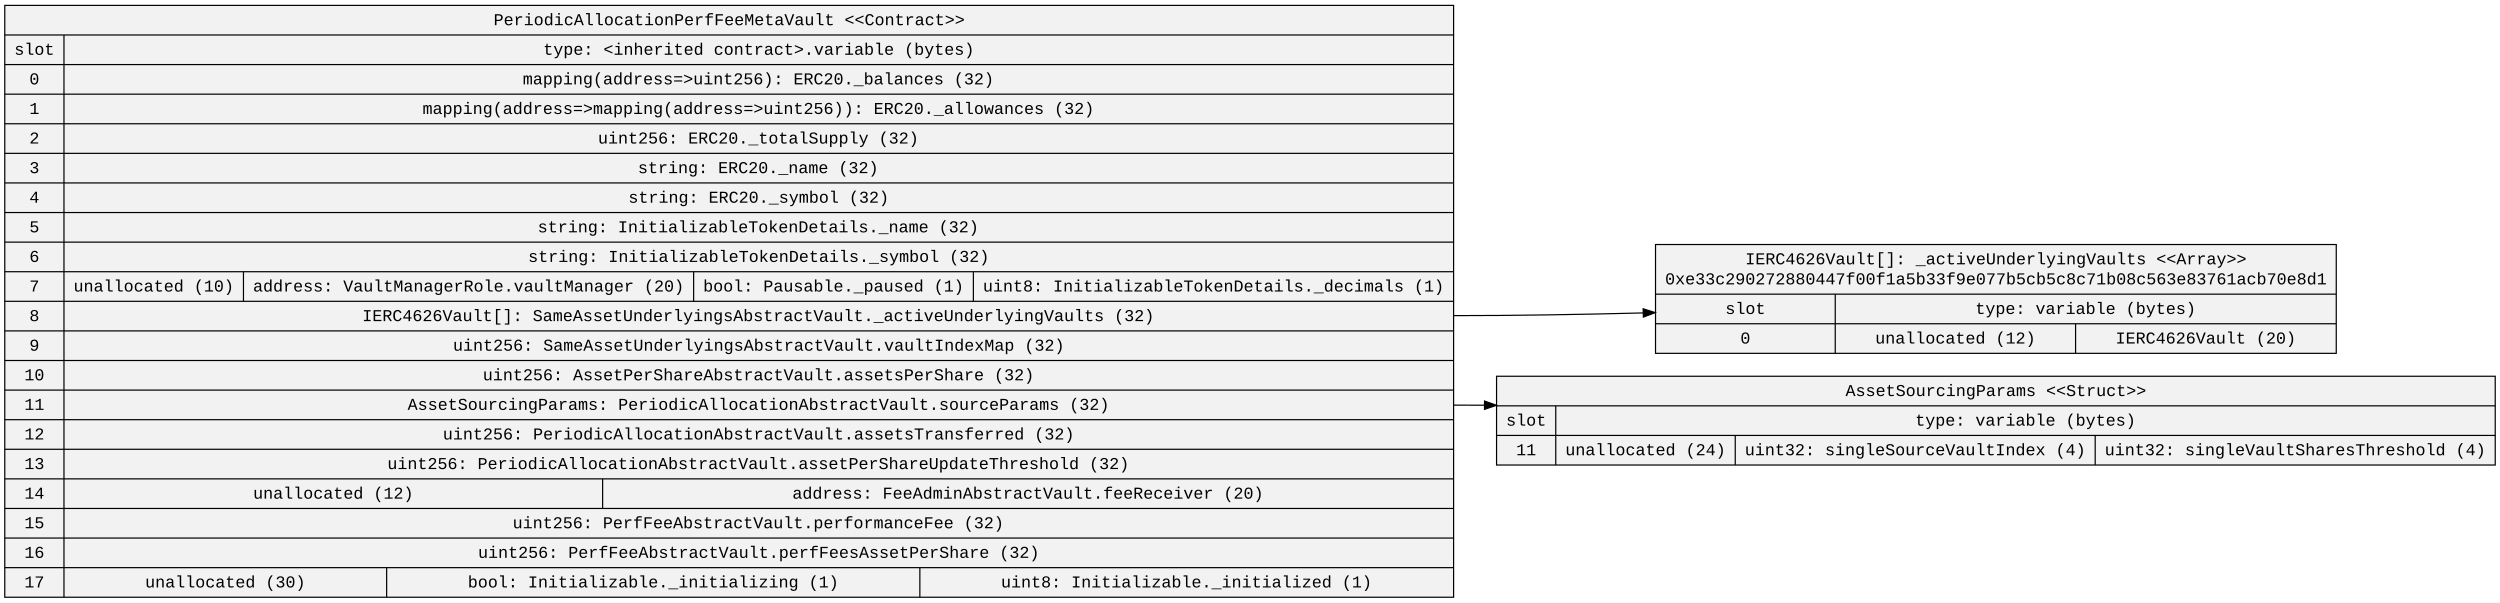
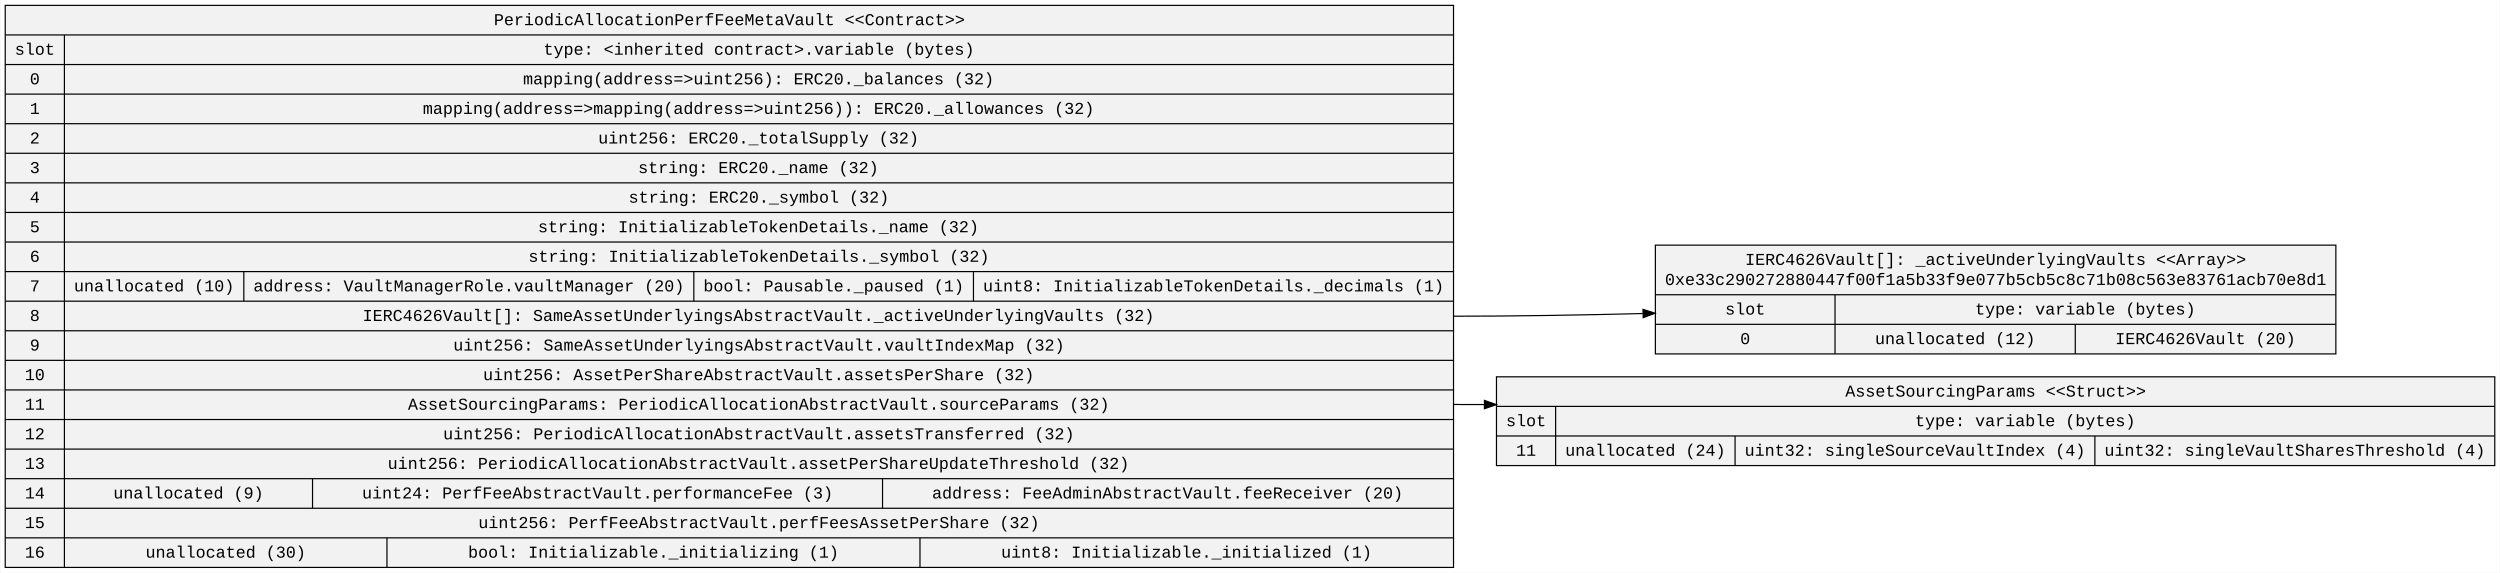
- <svg xmlns="http://www.w3.org/2000/svg" width="2095pt" height="505pt" viewBox="0.00 0.00 2095.11 505.00">
-   <g id="graph0" class="graph" transform="scale(1 1) rotate(0) translate(4 501)">
-     <polygon fill="white" stroke="transparent" points="-4,4 -4,-501 2091.11,-501 2091.11,4 -4,4" />
+ <svg xmlns="http://www.w3.org/2000/svg" width="2095pt" height="480pt" viewBox="0.00 0.00 2095.11 480.20">
+   <g id="graph0" class="graph" transform="scale(1 1) rotate(0) translate(4 476.2)">
+     <polygon fill="white" stroke="transparent" points="-4,4 -4,-476.2 2091.11,-476.2 2091.11,4 -4,4" />
    <g id="node1" class="node">
-       <polygon fill="#f2f2f2" stroke="black" points="0,-0.5 0,-496.5 1214.18,-496.5 1214.18,-0.5 0,-0.5" />
-       <text text-anchor="middle" x="607.09" y="-479.9" font-family="Courier New" font-size="14.00">PeriodicAllocationPerfFeeMetaVault &lt;&lt;Contract&gt;&gt;</text>
-       <polyline fill="none" stroke="black" points="0,-471.7 1214.18,-471.7 " />
-       <text text-anchor="middle" x="24.8" y="-455.1" font-family="Courier New" font-size="14.00">slot</text>
-       <polyline fill="none" stroke="black" points="0,-446.9 49.61,-446.9 " />
-       <text text-anchor="middle" x="24.8" y="-430.3" font-family="Courier New" font-size="14.00">0</text>
+       <polygon fill="#f2f2f2" stroke="black" points="0,-0.5 0,-471.7 1214.18,-471.7 1214.18,-0.5 0,-0.5" />
+       <text text-anchor="middle" x="607.09" y="-455.1" font-family="Courier New" font-size="14.00">PeriodicAllocationPerfFeeMetaVault &lt;&lt;Contract&gt;&gt;</text>
+       <polyline fill="none" stroke="black" points="0,-446.9 1214.18,-446.9 " />
+       <text text-anchor="middle" x="24.8" y="-430.3" font-family="Courier New" font-size="14.00">slot</text>
      <polyline fill="none" stroke="black" points="0,-422.1 49.61,-422.1 " />
-       <text text-anchor="middle" x="24.8" y="-405.5" font-family="Courier New" font-size="14.00">1</text>
+       <text text-anchor="middle" x="24.8" y="-405.5" font-family="Courier New" font-size="14.00">0</text>
      <polyline fill="none" stroke="black" points="0,-397.3 49.61,-397.3 " />
-       <text text-anchor="middle" x="24.8" y="-380.7" font-family="Courier New" font-size="14.00">2</text>
+       <text text-anchor="middle" x="24.8" y="-380.7" font-family="Courier New" font-size="14.00">1</text>
      <polyline fill="none" stroke="black" points="0,-372.5 49.61,-372.5 " />
-       <text text-anchor="middle" x="24.8" y="-355.9" font-family="Courier New" font-size="14.00">3</text>
+       <text text-anchor="middle" x="24.8" y="-355.9" font-family="Courier New" font-size="14.00">2</text>
      <polyline fill="none" stroke="black" points="0,-347.7 49.61,-347.7 " />
-       <text text-anchor="middle" x="24.8" y="-331.1" font-family="Courier New" font-size="14.00">4</text>
+       <text text-anchor="middle" x="24.8" y="-331.1" font-family="Courier New" font-size="14.00">3</text>
      <polyline fill="none" stroke="black" points="0,-322.9 49.61,-322.9 " />
-       <text text-anchor="middle" x="24.8" y="-306.3" font-family="Courier New" font-size="14.00">5</text>
+       <text text-anchor="middle" x="24.8" y="-306.3" font-family="Courier New" font-size="14.00">4</text>
      <polyline fill="none" stroke="black" points="0,-298.1 49.61,-298.1 " />
-       <text text-anchor="middle" x="24.8" y="-281.5" font-family="Courier New" font-size="14.00">6</text>
+       <text text-anchor="middle" x="24.8" y="-281.5" font-family="Courier New" font-size="14.00">5</text>
      <polyline fill="none" stroke="black" points="0,-273.3 49.61,-273.3 " />
-       <text text-anchor="middle" x="24.8" y="-256.7" font-family="Courier New" font-size="14.00">7</text>
+       <text text-anchor="middle" x="24.8" y="-256.7" font-family="Courier New" font-size="14.00">6</text>
      <polyline fill="none" stroke="black" points="0,-248.5 49.61,-248.5 " />
-       <text text-anchor="middle" x="24.8" y="-231.9" font-family="Courier New" font-size="14.00">8</text>
+       <text text-anchor="middle" x="24.8" y="-231.9" font-family="Courier New" font-size="14.00">7</text>
      <polyline fill="none" stroke="black" points="0,-223.7 49.61,-223.7 " />
-       <text text-anchor="middle" x="24.8" y="-207.1" font-family="Courier New" font-size="14.00">9</text>
+       <text text-anchor="middle" x="24.8" y="-207.1" font-family="Courier New" font-size="14.00">8</text>
      <polyline fill="none" stroke="black" points="0,-198.9 49.61,-198.9 " />
-       <text text-anchor="middle" x="24.8" y="-182.3" font-family="Courier New" font-size="14.00">10</text>
+       <text text-anchor="middle" x="24.8" y="-182.3" font-family="Courier New" font-size="14.00">9</text>
      <polyline fill="none" stroke="black" points="0,-174.1 49.61,-174.1 " />
-       <text text-anchor="middle" x="24.8" y="-157.5" font-family="Courier New" font-size="14.00">11</text>
+       <text text-anchor="middle" x="24.8" y="-157.5" font-family="Courier New" font-size="14.00">10</text>
      <polyline fill="none" stroke="black" points="0,-149.3 49.61,-149.3 " />
-       <text text-anchor="middle" x="24.8" y="-132.7" font-family="Courier New" font-size="14.00">12</text>
+       <text text-anchor="middle" x="24.8" y="-132.7" font-family="Courier New" font-size="14.00">11</text>
      <polyline fill="none" stroke="black" points="0,-124.5 49.61,-124.5 " />
-       <text text-anchor="middle" x="24.8" y="-107.9" font-family="Courier New" font-size="14.00">13</text>
+       <text text-anchor="middle" x="24.8" y="-107.9" font-family="Courier New" font-size="14.00">12</text>
      <polyline fill="none" stroke="black" points="0,-99.7 49.61,-99.7 " />
-       <text text-anchor="middle" x="24.8" y="-83.1" font-family="Courier New" font-size="14.00">14</text>
+       <text text-anchor="middle" x="24.8" y="-83.1" font-family="Courier New" font-size="14.00">13</text>
      <polyline fill="none" stroke="black" points="0,-74.9 49.61,-74.9 " />
-       <text text-anchor="middle" x="24.8" y="-58.3" font-family="Courier New" font-size="14.00">15</text>
+       <text text-anchor="middle" x="24.8" y="-58.3" font-family="Courier New" font-size="14.00">14</text>
      <polyline fill="none" stroke="black" points="0,-50.1 49.61,-50.1 " />
-       <text text-anchor="middle" x="24.8" y="-33.5" font-family="Courier New" font-size="14.00">16</text>
+       <text text-anchor="middle" x="24.8" y="-33.5" font-family="Courier New" font-size="14.00">15</text>
      <polyline fill="none" stroke="black" points="0,-25.3 49.61,-25.3 " />
-       <text text-anchor="middle" x="24.8" y="-8.7" font-family="Courier New" font-size="14.00">17</text>
-       <polyline fill="none" stroke="black" points="49.61,-0.5 49.61,-471.7 " />
-       <text text-anchor="middle" x="631.9" y="-455.1" font-family="Courier New" font-size="14.00">type: &lt;inherited contract&gt;.variable (bytes)</text>
-       <polyline fill="none" stroke="black" points="49.61,-446.9 1214.18,-446.9 " />
-       <text text-anchor="middle" x="631.54" y="-430.3" font-family="Courier New" font-size="14.00">mapping(address=&gt;uint256): ERC20._balances (32)</text>
+       <text text-anchor="middle" x="24.8" y="-8.7" font-family="Courier New" font-size="14.00">16</text>
+       <polyline fill="none" stroke="black" points="49.61,-0.5 49.61,-446.9 " />
+       <text text-anchor="middle" x="631.9" y="-430.3" font-family="Courier New" font-size="14.00">type: &lt;inherited contract&gt;.variable (bytes)</text>
      <polyline fill="none" stroke="black" points="49.61,-422.1 1214.18,-422.1 " />
-       <text text-anchor="middle" x="631.55" y="-405.5" font-family="Courier New" font-size="14.00">mapping(address=&gt;mapping(address=&gt;uint256)): ERC20._allowances (32)</text>
+       <text text-anchor="middle" x="631.54" y="-405.5" font-family="Courier New" font-size="14.00">mapping(address=&gt;uint256): ERC20._balances (32)</text>
      <polyline fill="none" stroke="black" points="49.61,-397.3 1214.18,-397.3 " />
-       <text text-anchor="middle" x="631.53" y="-380.7" font-family="Courier New" font-size="14.00">uint256: ERC20._totalSupply (32)</text>
+       <text text-anchor="middle" x="631.55" y="-380.7" font-family="Courier New" font-size="14.00">mapping(address=&gt;mapping(address=&gt;uint256)): ERC20._allowances (32)</text>
      <polyline fill="none" stroke="black" points="49.61,-372.5 1214.18,-372.5 " />
-       <text text-anchor="middle" x="631.42" y="-355.9" font-family="Courier New" font-size="14.00">string: ERC20._name (32)</text>
+       <text text-anchor="middle" x="631.53" y="-355.9" font-family="Courier New" font-size="14.00">uint256: ERC20._totalSupply (32)</text>
      <polyline fill="none" stroke="black" points="49.61,-347.7 1214.18,-347.7 " />
-       <text text-anchor="middle" x="631.82" y="-331.1" font-family="Courier New" font-size="14.00">string: ERC20._symbol (32)</text>
+       <text text-anchor="middle" x="631.42" y="-331.1" font-family="Courier New" font-size="14.00">string: ERC20._name (32)</text>
      <polyline fill="none" stroke="black" points="49.61,-322.9 1214.18,-322.9 " />
-       <text text-anchor="middle" x="631.44" y="-306.3" font-family="Courier New" font-size="14.00">string: InitializableTokenDetails._name (32)</text>
+       <text text-anchor="middle" x="631.82" y="-306.3" font-family="Courier New" font-size="14.00">string: ERC20._symbol (32)</text>
      <polyline fill="none" stroke="black" points="49.61,-298.1 1214.18,-298.1 " />
-       <text text-anchor="middle" x="631.84" y="-281.5" font-family="Courier New" font-size="14.00">string: InitializableTokenDetails._symbol (32)</text>
+       <text text-anchor="middle" x="631.44" y="-281.5" font-family="Courier New" font-size="14.00">string: InitializableTokenDetails._name (32)</text>
      <polyline fill="none" stroke="black" points="49.61,-273.3 1214.18,-273.3 " />
-       <text text-anchor="middle" x="124.82" y="-256.7" font-family="Courier New" font-size="14.00">unallocated (10)</text>
-       <polyline fill="none" stroke="black" points="200.03,-248.5 200.03,-273.3 " />
-       <text text-anchor="middle" x="388.66" y="-256.7" font-family="Courier New" font-size="14.00">address: VaultManagerRole.vaultManager (20)</text>
-       <polyline fill="none" stroke="black" points="577.29,-248.5 577.29,-273.3 " />
-       <text text-anchor="middle" x="694.5" y="-256.7" font-family="Courier New" font-size="14.00">bool: Pausable._paused (1)</text>
-       <polyline fill="none" stroke="black" points="811.72,-248.5 811.72,-273.3 " />
-       <text text-anchor="middle" x="1012.95" y="-256.7" font-family="Courier New" font-size="14.00">uint8: InitializableTokenDetails._decimals (1)</text>
+       <text text-anchor="middle" x="631.84" y="-256.7" font-family="Courier New" font-size="14.00">string: InitializableTokenDetails._symbol (32)</text>
      <polyline fill="none" stroke="black" points="49.61,-248.5 1214.18,-248.5 " />
-       <text text-anchor="middle" x="631.46" y="-231.9" font-family="Courier New" font-size="14.00">IERC4626Vault[]: SameAssetUnderlyingsAbstractVault._activeUnderlyingVaults (32)</text>
+       <text text-anchor="middle" x="124.82" y="-231.9" font-family="Courier New" font-size="14.00">unallocated (10)</text>
+       <polyline fill="none" stroke="black" points="200.03,-223.7 200.03,-248.5 " />
+       <text text-anchor="middle" x="388.66" y="-231.9" font-family="Courier New" font-size="14.00">address: VaultManagerRole.vaultManager (20)</text>
+       <polyline fill="none" stroke="black" points="577.29,-223.7 577.29,-248.5 " />
+       <text text-anchor="middle" x="694.5" y="-231.9" font-family="Courier New" font-size="14.00">bool: Pausable._paused (1)</text>
+       <polyline fill="none" stroke="black" points="811.72,-223.7 811.72,-248.5 " />
+       <text text-anchor="middle" x="1012.95" y="-231.9" font-family="Courier New" font-size="14.00">uint8: InitializableTokenDetails._decimals (1)</text>
      <polyline fill="none" stroke="black" points="49.61,-223.7 1214.18,-223.7 " />
-       <text text-anchor="middle" x="631.85" y="-207.1" font-family="Courier New" font-size="14.00">uint256: SameAssetUnderlyingsAbstractVault.vaultIndexMap (32)</text>
+       <text text-anchor="middle" x="631.46" y="-207.1" font-family="Courier New" font-size="14.00">IERC4626Vault[]: SameAssetUnderlyingsAbstractVault._activeUnderlyingVaults (32)</text>
      <polyline fill="none" stroke="black" points="49.61,-198.9 1214.18,-198.9 " />
-       <text text-anchor="middle" x="631.64" y="-182.3" font-family="Courier New" font-size="14.00">uint256: AssetPerShareAbstractVault.assetsPerShare (32)</text>
+       <text text-anchor="middle" x="631.85" y="-182.3" font-family="Courier New" font-size="14.00">uint256: SameAssetUnderlyingsAbstractVault.vaultIndexMap (32)</text>
      <polyline fill="none" stroke="black" points="49.61,-174.1 1214.18,-174.1 " />
-       <text text-anchor="middle" x="631.65" y="-157.5" font-family="Courier New" font-size="14.00">AssetSourcingParams: PeriodicAllocationAbstractVault.sourceParams (32)</text>
+       <text text-anchor="middle" x="631.64" y="-157.5" font-family="Courier New" font-size="14.00">uint256: AssetPerShareAbstractVault.assetsPerShare (32)</text>
      <polyline fill="none" stroke="black" points="49.61,-149.3 1214.18,-149.3 " />
-       <text text-anchor="middle" x="631.75" y="-132.7" font-family="Courier New" font-size="14.00">uint256: PeriodicAllocationAbstractVault.assetsTransferred (32)</text>
+       <text text-anchor="middle" x="631.65" y="-132.7" font-family="Courier New" font-size="14.00">AssetSourcingParams: PeriodicAllocationAbstractVault.sourceParams (32)</text>
      <polyline fill="none" stroke="black" points="49.61,-124.5 1214.18,-124.5 " />
-       <text text-anchor="middle" x="631.46" y="-107.9" font-family="Courier New" font-size="14.00">uint256: PeriodicAllocationAbstractVault.assetPerShareUpdateThreshold (32)</text>
+       <text text-anchor="middle" x="631.75" y="-107.9" font-family="Courier New" font-size="14.00">uint256: PeriodicAllocationAbstractVault.assetsTransferred (32)</text>
      <polyline fill="none" stroke="black" points="49.61,-99.7 1214.18,-99.7 " />
-       <text text-anchor="middle" x="275.32" y="-83.1" font-family="Courier New" font-size="14.00">unallocated (12)</text>
-       <polyline fill="none" stroke="black" points="501.03,-74.9 501.03,-99.7 " />
-       <text text-anchor="middle" x="857.46" y="-83.1" font-family="Courier New" font-size="14.00">address: FeeAdminAbstractVault.feeReceiver (20)</text>
+       <text text-anchor="middle" x="631.46" y="-83.1" font-family="Courier New" font-size="14.00">uint256: PeriodicAllocationAbstractVault.assetPerShareUpdateThreshold (32)</text>
      <polyline fill="none" stroke="black" points="49.61,-74.9 1214.18,-74.9 " />
-       <text text-anchor="middle" x="631.44" y="-58.3" font-family="Courier New" font-size="14.00">uint256: PerfFeeAbstractVault.performanceFee (32)</text>
+       <text text-anchor="middle" x="153.62" y="-58.3" font-family="Courier New" font-size="14.00">unallocated (9)</text>
+       <polyline fill="none" stroke="black" points="257.63,-50.1 257.63,-74.9 " />
+       <text text-anchor="middle" x="496.56" y="-58.3" font-family="Courier New" font-size="14.00">uint24: PerfFeeAbstractVault.performanceFee (3)</text>
+       <polyline fill="none" stroke="black" points="735.49,-50.1 735.49,-74.9 " />
+       <text text-anchor="middle" x="974.42" y="-58.3" font-family="Courier New" font-size="14.00">address: FeeAdminAbstractVault.feeReceiver (20)</text>
      <polyline fill="none" stroke="black" points="49.61,-50.1 1214.18,-50.1 " />
      <text text-anchor="middle" x="631.84" y="-33.5" font-family="Courier New" font-size="14.00">uint256: PerfFeeAbstractVault.perfFeesAssetPerShare (32)</text>
      <polyline fill="none" stroke="black" points="49.61,-25.3 1214.18,-25.3 " />
      <text text-anchor="middle" x="184.82" y="-8.7" font-family="Courier New" font-size="14.00">unallocated (30)</text>
      <polyline fill="none" stroke="black" points="320.03,-0.5 320.03,-25.3 " />
      <text text-anchor="middle" x="543.45" y="-8.7" font-family="Courier New" font-size="14.00">bool: Initializable._initializing (1)</text>
      <polyline fill="none" stroke="black" points="766.88,-0.5 766.88,-25.3 " />
      <text text-anchor="middle" x="990.3" y="-8.7" font-family="Courier New" font-size="14.00">uint8: Initializable._initialized (1)</text>
    </g>
    <g id="node2" class="node">
-       <polygon fill="#f2f2f2" stroke="black" points="1383.4,-204.9 1383.4,-296.1 1953.89,-296.1 1953.89,-204.9 1383.4,-204.9" />
-       <text text-anchor="middle" x="1668.65" y="-279.5" font-family="Courier New" font-size="14.00">IERC4626Vault[]: _activeUnderlyingVaults &lt;&lt;Array&gt;&gt;</text>
-       <text text-anchor="middle" x="1668.65" y="-262.7" font-family="Courier New" font-size="14.00">0xe33c290272880447f00f1a5b33f9e077b5cb5c8c71b08c563e83761acb70e8d1</text>
-       <polyline fill="none" stroke="black" points="1383.4,-254.5 1953.89,-254.5 " />
-       <text text-anchor="middle" x="1458.71" y="-237.9" font-family="Courier New" font-size="14.00">slot</text>
-       <polyline fill="none" stroke="black" points="1383.4,-229.7 1534.01,-229.7 " />
-       <text text-anchor="middle" x="1458.71" y="-213.1" font-family="Courier New" font-size="14.00">0</text>
-       <polyline fill="none" stroke="black" points="1534.01,-204.9 1534.01,-254.5 " />
-       <text text-anchor="middle" x="1743.83" y="-237.9" font-family="Courier New" font-size="14.00">type: variable (bytes)</text>
-       <polyline fill="none" stroke="black" points="1534.01,-229.7 1953.65,-229.7 " />
-       <text text-anchor="middle" x="1634.72" y="-213.1" font-family="Courier New" font-size="14.00">unallocated (12)</text>
-       <polyline fill="none" stroke="black" points="1735.43,-204.9 1735.43,-229.7 " />
-       <text text-anchor="middle" x="1844.54" y="-213.1" font-family="Courier New" font-size="14.00">IERC4626Vault (20)</text>
+       <polygon fill="#f2f2f2" stroke="black" points="1383.4,-179.5 1383.4,-270.7 1953.89,-270.7 1953.89,-179.5 1383.4,-179.5" />
+       <text text-anchor="middle" x="1668.65" y="-254.1" font-family="Courier New" font-size="14.00">IERC4626Vault[]: _activeUnderlyingVaults &lt;&lt;Array&gt;&gt;</text>
+       <text text-anchor="middle" x="1668.65" y="-237.3" font-family="Courier New" font-size="14.00">0xe33c290272880447f00f1a5b33f9e077b5cb5c8c71b08c563e83761acb70e8d1</text>
+       <polyline fill="none" stroke="black" points="1383.4,-229.1 1953.89,-229.1 " />
+       <text text-anchor="middle" x="1458.71" y="-212.5" font-family="Courier New" font-size="14.00">slot</text>
+       <polyline fill="none" stroke="black" points="1383.4,-204.3 1534.01,-204.3 " />
+       <text text-anchor="middle" x="1458.71" y="-187.7" font-family="Courier New" font-size="14.00">0</text>
+       <polyline fill="none" stroke="black" points="1534.01,-179.5 1534.01,-229.1 " />
+       <text text-anchor="middle" x="1743.83" y="-212.5" font-family="Courier New" font-size="14.00">type: variable (bytes)</text>
+       <polyline fill="none" stroke="black" points="1534.01,-204.3 1953.65,-204.3 " />
+       <text text-anchor="middle" x="1634.72" y="-187.7" font-family="Courier New" font-size="14.00">unallocated (12)</text>
+       <polyline fill="none" stroke="black" points="1735.43,-179.5 1735.43,-204.3 " />
+       <text text-anchor="middle" x="1844.54" y="-187.7" font-family="Courier New" font-size="14.00">IERC4626Vault (20)</text>
    </g>
    <g id="edge1" class="edge">
-       <path fill="none" stroke="black" d="M1214.09,-236.5C1265.44,-236.5 1320.03,-237.41 1372.9,-238.76" />
-       <polygon fill="black" stroke="black" points="1373.01,-242.26 1383.1,-239.03 1373.2,-235.27 1373.01,-242.26" />
+       <path fill="none" stroke="black" d="M1214.09,-211.1C1265.44,-211.1 1320.03,-212.01 1372.9,-213.36" />
+       <polygon fill="black" stroke="black" points="1373.01,-216.86 1383.1,-213.63 1373.2,-209.87 1373.01,-216.86" />
    </g>
    <g id="node3" class="node">
-       <polygon fill="#f2f2f2" stroke="black" points="1250.18,-111.3 1250.18,-185.7 2087.11,-185.7 2087.11,-111.3 1250.18,-111.3" />
-       <text text-anchor="middle" x="1668.65" y="-169.1" font-family="Courier New" font-size="14.00">AssetSourcingParams &lt;&lt;Struct&gt;&gt;</text>
-       <polyline fill="none" stroke="black" points="1250.18,-160.9 2087.11,-160.9 " />
-       <text text-anchor="middle" x="1274.99" y="-144.3" font-family="Courier New" font-size="14.00">slot</text>
-       <polyline fill="none" stroke="black" points="1250.18,-136.1 1299.79,-136.1 " />
-       <text text-anchor="middle" x="1274.99" y="-119.5" font-family="Courier New" font-size="14.00">11</text>
-       <polyline fill="none" stroke="black" points="1299.79,-111.3 1299.79,-160.9 " />
-       <text text-anchor="middle" x="1693.45" y="-144.3" font-family="Courier New" font-size="14.00">type: variable (bytes)</text>
-       <polyline fill="none" stroke="black" points="1299.79,-136.1 2087.11,-136.1 " />
-       <text text-anchor="middle" x="1375" y="-119.5" font-family="Courier New" font-size="14.00">unallocated (24)</text>
-       <polyline fill="none" stroke="black" points="1450.21,-111.3 1450.21,-136.1 " />
-       <text text-anchor="middle" x="1601.04" y="-119.5" font-family="Courier New" font-size="14.00">uint32: singleSourceVaultIndex (4)</text>
-       <polyline fill="none" stroke="black" points="1751.86,-111.3 1751.86,-136.1 " />
-       <text text-anchor="middle" x="1919.48" y="-119.5" font-family="Courier New" font-size="14.00">uint32: singleVaultSharesThreshold (4)</text>
+       <polygon fill="#f2f2f2" stroke="black" points="1250.18,-85.9 1250.18,-160.3 2087.11,-160.3 2087.11,-85.9 1250.18,-85.9" />
+       <text text-anchor="middle" x="1668.65" y="-143.7" font-family="Courier New" font-size="14.00">AssetSourcingParams &lt;&lt;Struct&gt;&gt;</text>
+       <polyline fill="none" stroke="black" points="1250.18,-135.5 2087.11,-135.5 " />
+       <text text-anchor="middle" x="1274.99" y="-118.9" font-family="Courier New" font-size="14.00">slot</text>
+       <polyline fill="none" stroke="black" points="1250.18,-110.7 1299.79,-110.7 " />
+       <text text-anchor="middle" x="1274.99" y="-94.1" font-family="Courier New" font-size="14.00">11</text>
+       <polyline fill="none" stroke="black" points="1299.79,-85.9 1299.79,-135.5 " />
+       <text text-anchor="middle" x="1693.45" y="-118.9" font-family="Courier New" font-size="14.00">type: variable (bytes)</text>
+       <polyline fill="none" stroke="black" points="1299.79,-110.7 2087.11,-110.7 " />
+       <text text-anchor="middle" x="1375" y="-94.1" font-family="Courier New" font-size="14.00">unallocated (24)</text>
+       <polyline fill="none" stroke="black" points="1450.21,-85.9 1450.21,-110.7 " />
+       <text text-anchor="middle" x="1601.04" y="-94.1" font-family="Courier New" font-size="14.00">uint32: singleSourceVaultIndex (4)</text>
+       <polyline fill="none" stroke="black" points="1751.86,-85.9 1751.86,-110.7 " />
+       <text text-anchor="middle" x="1919.48" y="-94.1" font-family="Courier New" font-size="14.00">uint32: singleVaultSharesThreshold (4)</text>
    </g>
    <g id="edge2" class="edge">
-       <path fill="none" stroke="black" d="M1214.18,-161.5C1222.68,-161.5 1231.26,-161.48 1239.9,-161.43" />
-       <polygon fill="black" stroke="black" points="1240.1,-164.93 1250.08,-161.37 1240.06,-157.93 1240.1,-164.93" />
+       <path fill="none" stroke="black" d="M1214.18,-137.1C1222.68,-137.1 1231.26,-137.08 1239.9,-137.03" />
+       <polygon fill="black" stroke="black" points="1240.11,-140.53 1250.08,-136.96 1240.06,-133.53 1240.11,-140.53" />
    </g>
  </g>
</svg>
